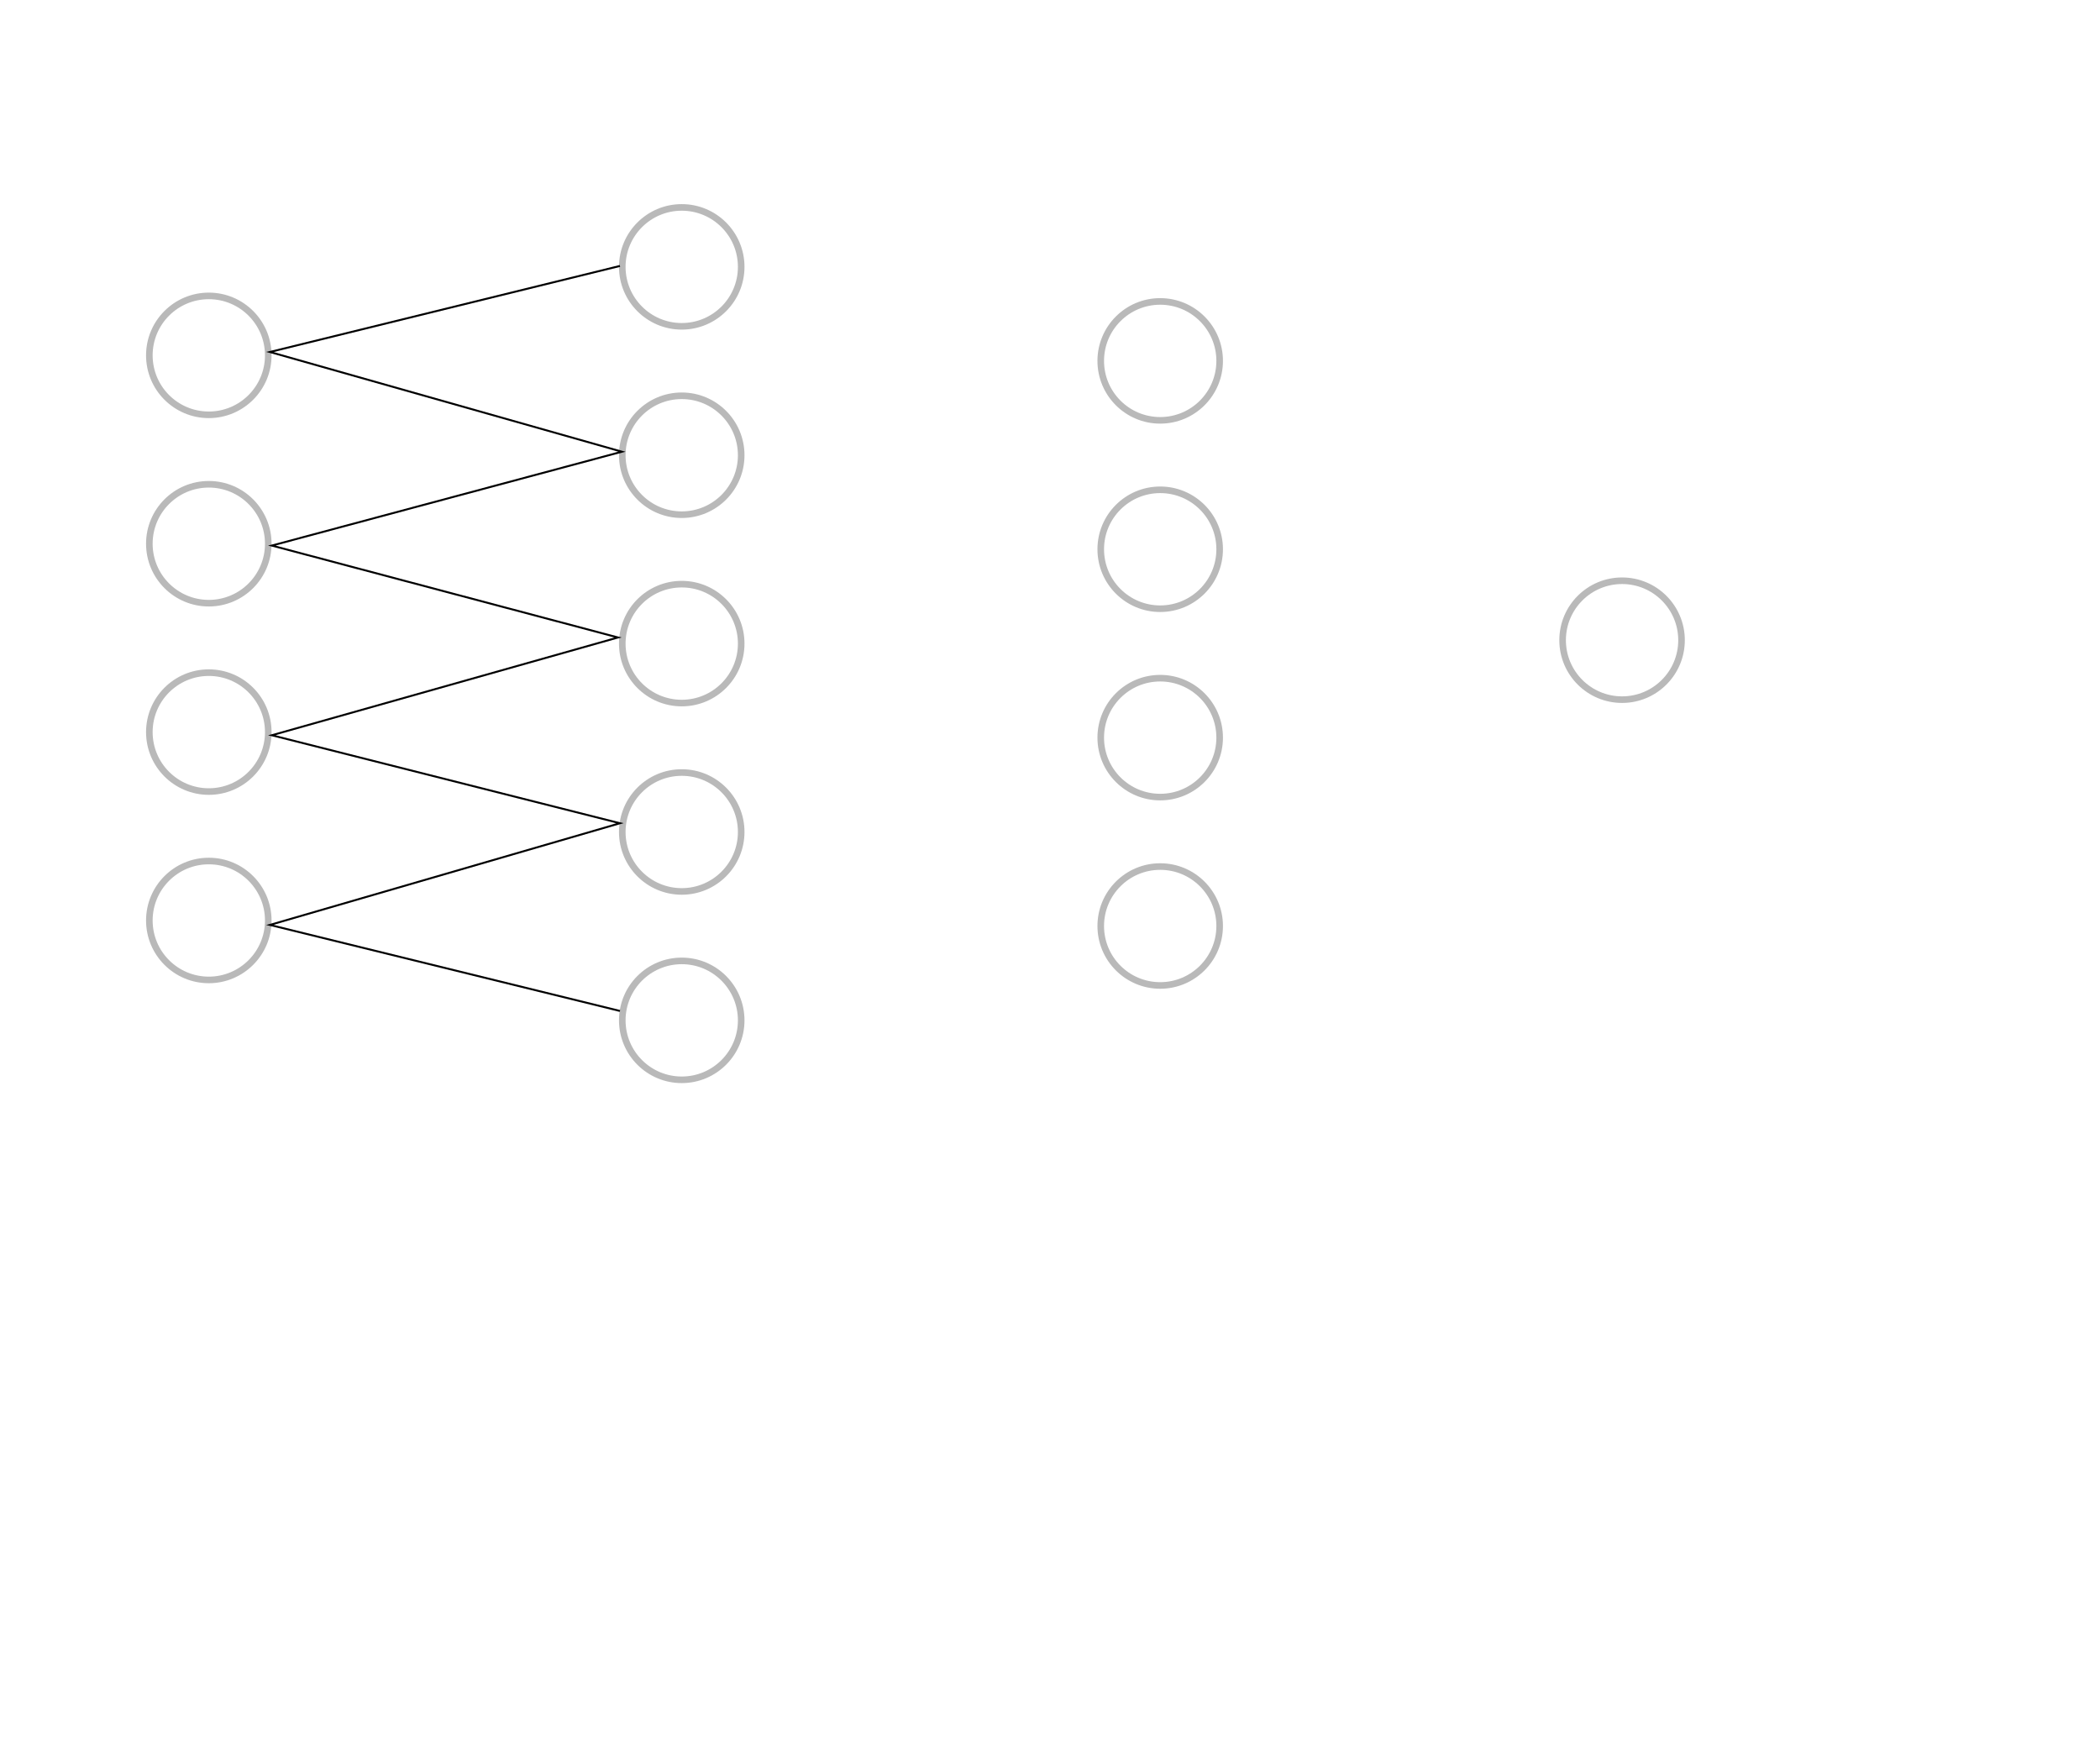
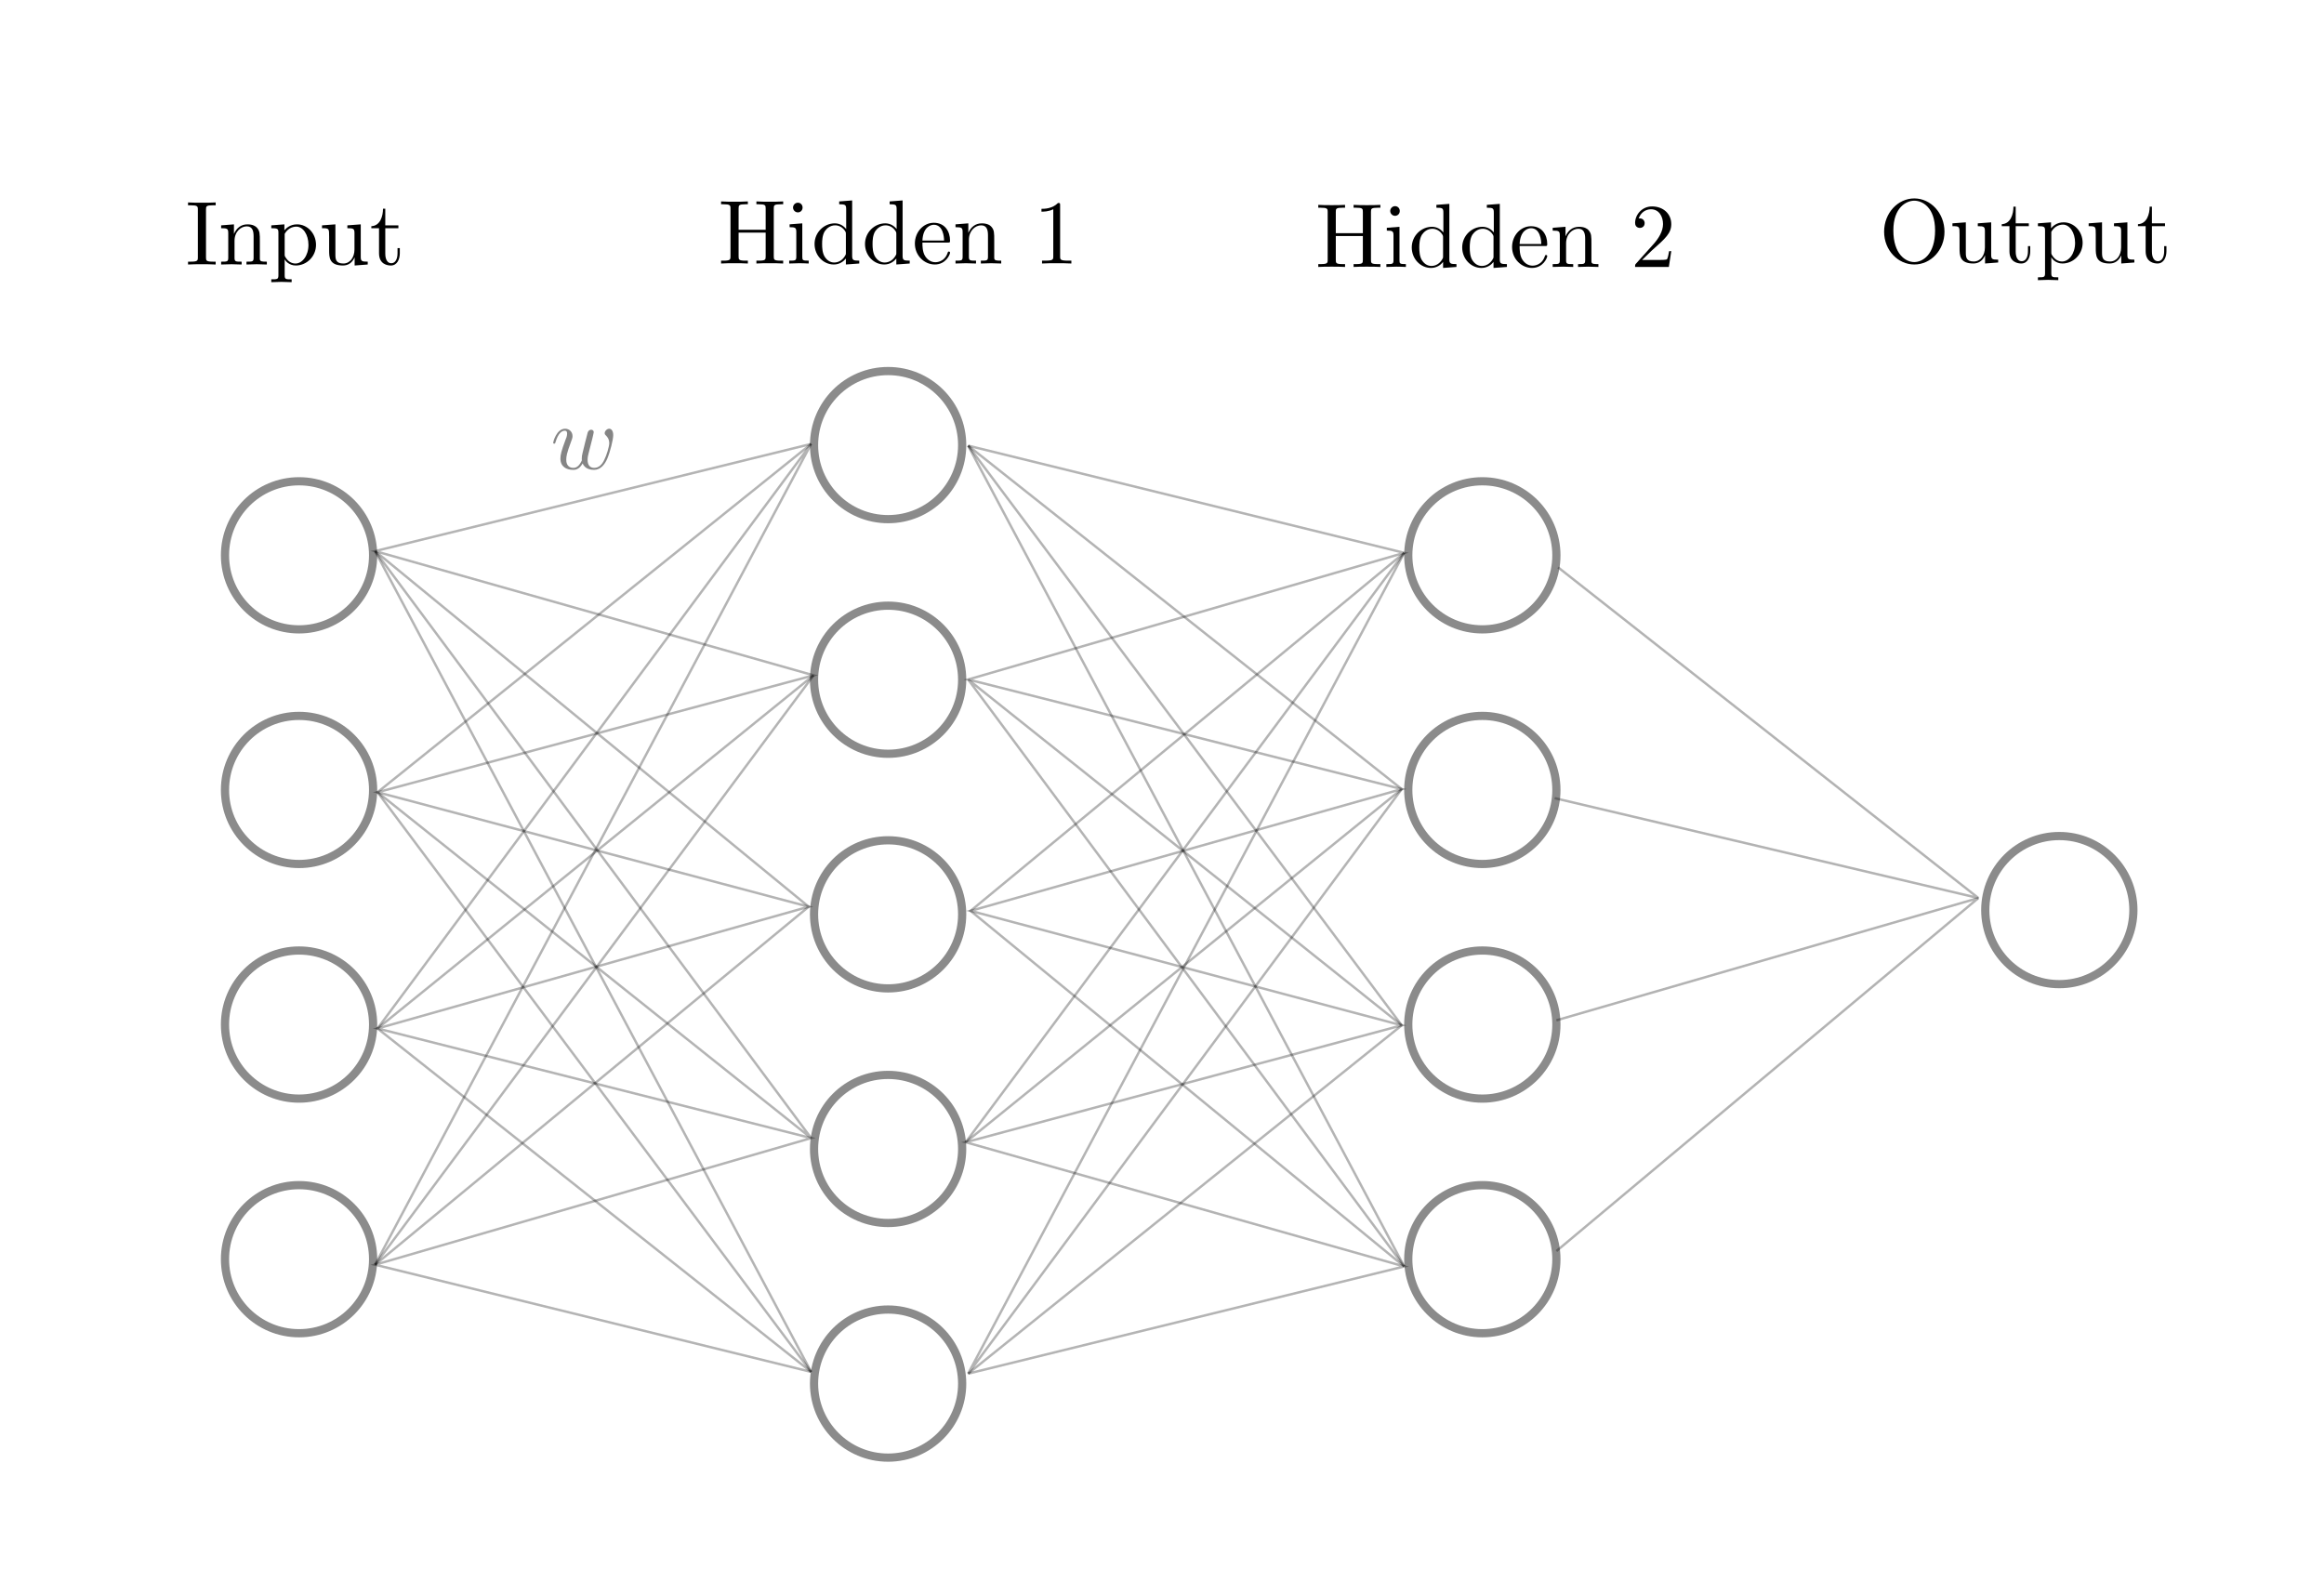
- <svg xmlns="http://www.w3.org/2000/svg" xmlns:xlink="http://www.w3.org/1999/xlink" id="svg8" version="1.1" viewBox="0 0 287 238" height="238mm" width="287mm">
+ <svg xmlns="http://www.w3.org/2000/svg" xmlns:ns2="http://www.iki.fi/pav/software/textext/" xmlns:xlink="http://www.w3.org/1999/xlink" id="svg8" version="1.1" viewBox="0 0 255 175" height="175mm" width="255mm">
  <defs id="defs2" />
-   <g id="layer1">
-     <g id="g881">
-       <circle style="opacity:0.593;fill:none;stroke:#000000;stroke-width:0.9;stroke-miterlimit:4;stroke-dasharray:none;stroke-opacity:0.462;paint-order:markers stroke fill" id="path849" cx="28.537" cy="48.57" r="8.126" />
-       <use x="0" y="0" xlink:href="#path849" transform="translate(0,25.74662)" id="use853" />
-       <use x="0" y="0" xlink:href="#path849" transform="translate(0,51.49323)" id="use855" />
-       <use x="0" y="0" xlink:href="#path849" transform="translate(0,77.23985)" id="use857" />
-     </g>
-     <g transform="translate(21.92262,2.645833)" id="g888">
-       <use x="0" y="0" xlink:href="#path849" id="use851" transform="translate(42.71131,-14.74107)" width="100%" height="100%" />
-       <use height="100%" width="100%" x="0" y="0" xlink:href="#use851" transform="translate(0,25.74662)" id="use861" />
-       <use height="100%" width="100%" x="0" y="0" xlink:href="#use851" transform="translate(0,51.49323)" id="use863" />
-       <use height="100%" width="100%" x="0" y="0" xlink:href="#use851" transform="translate(0,77.23985)" id="use865" />
-       <use height="100%" width="100%" x="0" y="0" xlink:href="#use851" transform="translate(0,102.9865)" id="use867" />
-     </g>
-     <use height="100%" width="100%" transform="translate(100.5417,42.71131)" id="use869" xlink:href="#use859" y="0" x="0" />
-     <g transform="translate(37.41964,4.535714)" id="g894">
-       <use x="0" y="0" xlink:href="#use851" id="use859" transform="translate(49.89286,10.96131)" width="100%" height="100%" />
-       <use height="100%" width="100%" x="0" y="0" xlink:href="#use859" transform="translate(0,25.74662)" id="use871" />
-       <use height="100%" width="100%" x="0" y="0" xlink:href="#use859" transform="translate(0,51.49323)" id="use873" />
-       <use height="100%" width="100%" x="0" y="0" xlink:href="#use859" transform="translate(0,77.23985)" id="use875" />
-     </g>
-     <path id="path898" d="M 84.724,36.349 36.883,48.109 84.992,61.739 37.15,74.568 84.457,87.13 37.15,100.493 84.724,112.52 36.883,126.418 84.724,138.178" style="fill:none;stroke:#000000;stroke-width:0.265px;stroke-linecap:butt;stroke-linejoin:miter;stroke-opacity:1" />
+   <g id="layer1" transform="translate(0,-63)">
+     <g style="stroke:#000000;stroke-opacity:0.769" id="g881" transform="translate(4.276312,75.37001)">
+       <circle style="opacity:0.593;fill:none;stroke:#000000;stroke-width:0.9;stroke-miterlimit:4;stroke-dasharray:none;stroke-opacity:0.769;paint-order:markers stroke fill" id="path849" cx="28.537" cy="48.57" r="8.126" />
+       <use style="stroke:#000000;stroke-opacity:0.769" x="0" y="0" xlink:href="#path849" transform="translate(0,25.74662)" id="use853" width="100%" height="100%" />
+       <use style="stroke:#000000;stroke-opacity:0.769" x="0" y="0" xlink:href="#path849" transform="translate(0,51.49323)" id="use855" width="100%" height="100%" />
+       <use style="stroke:#000000;stroke-opacity:0.769" x="0" y="0" xlink:href="#path849" transform="translate(0,77.23985)" id="use857" width="100%" height="100%" />
+     </g>
+     <g style="stroke:#000000;stroke-opacity:0.769" transform="translate(26.19893,78.01584)" id="g888">
+       <use style="stroke:#000000;stroke-opacity:0.769" x="0" y="0" xlink:href="#path849" id="use851" transform="translate(42.71131,-14.74107)" width="100%" height="100%" />
+       <use style="stroke:#000000;stroke-opacity:0.769" height="100%" width="100%" x="0" y="0" xlink:href="#use851" transform="translate(0,25.74662)" id="use861" />
+       <use style="stroke:#000000;stroke-opacity:0.769" height="100%" width="100%" x="0" y="0" xlink:href="#use851" transform="translate(0,51.49323)" id="use863" />
+       <use style="stroke:#000000;stroke-opacity:0.769" height="100%" width="100%" x="0" y="0" xlink:href="#use851" transform="translate(0,77.23985)" id="use865" />
+       <use style="stroke:#000000;stroke-opacity:0.769" height="100%" width="100%" x="0" y="0" xlink:href="#use851" transform="translate(0,102.9865)" id="use867" />
+     </g>
+     <use style="stroke:#000000;stroke-opacity:0.769" height="100%" width="100%" transform="translate(104.818,118.0813)" id="use869" xlink:href="#use859" y="0" x="0" />
+     <g style="stroke:#000000;stroke-opacity:0.769" transform="translate(41.50697,79.14977)" id="g894">
+       <use style="stroke:#000000;stroke-opacity:0.769" x="0" y="0" xlink:href="#use851" id="use859" transform="translate(49.89286,10.96131)" width="100%" height="100%" />
+       <use style="stroke:#000000;stroke-opacity:0.769" height="100%" width="100%" x="0" y="0" xlink:href="#use859" transform="translate(0,25.74662)" id="use871" />
+       <use style="stroke:#000000;stroke-opacity:0.769" height="100%" width="100%" x="0" y="0" xlink:href="#use859" transform="translate(0,51.49323)" id="use873" />
+       <use style="stroke:#000000;stroke-opacity:0.769" height="100%" width="100%" x="0" y="0" xlink:href="#use859" transform="translate(0,77.23985)" id="use875" />
+     </g>
+     <g style="stroke:#000000;stroke-opacity:0.296" id="g2087" transform="translate(4.276312,75.37001)">
+       <path style="fill:none;stroke:#000000;stroke-width:0.265px;stroke-linecap:butt;stroke-linejoin:miter;stroke-opacity:0.296" d="M 84.724,36.349 36.883,48.109 84.992,61.739 37.15,74.568 84.457,87.13 37.15,100.493 84.724,112.52 36.883,126.418 84.724,138.178" id="path898" />
+       <path style="fill:none;stroke:#000000;stroke-width:0.265px;stroke-linecap:butt;stroke-linejoin:miter;stroke-opacity:0.296" d="M 84.724,36.349 37.15,74.568 84.724,138.178" id="path918" />
+       <path style="fill:none;stroke:#000000;stroke-width:0.265px;stroke-linecap:butt;stroke-linejoin:miter;stroke-opacity:0.296" d="M 84.992,61.739 37.15,100.493 84.724,138.178" id="path920" />
+       <path style="fill:none;stroke:#000000;stroke-width:0.265px;stroke-linecap:butt;stroke-linejoin:miter;stroke-opacity:0.296" d="M 36.883,126.418 84.457,87.13 36.883,48.109" id="path922" />
+       <path style="fill:none;stroke:#000000;stroke-width:0.265px;stroke-linecap:butt;stroke-linejoin:miter;stroke-opacity:0.296" d="M 84.992,61.739 36.883,126.418" id="path924" />
+       <path style="fill:none;stroke:#000000;stroke-width:0.265px;stroke-linecap:butt;stroke-linejoin:miter;stroke-opacity:0.296" d="M 36.883,126.418 84.724,36.349 37.15,100.493" id="path926" />
+       <path style="fill:none;stroke:#000000;stroke-width:0.265px;stroke-linecap:butt;stroke-linejoin:miter;stroke-opacity:0.296" d="M 37.15,74.568 84.724,112.52 36.883,48.109" id="path928" />
+       <path style="fill:none;stroke:#000000;stroke-width:0.265px;stroke-linecap:butt;stroke-linejoin:miter;stroke-opacity:0.296" d="M 84.724,138.178 36.883,48.109" id="path930" />
+     </g>
+     <g style="stroke:#000000;stroke-opacity:0.296" transform="rotate(180,95.47725,125.043)" id="g2105">
+       <path id="path2089" d="M 84.724,36.349 36.883,48.109 84.992,61.739 37.15,74.568 84.457,87.13 37.15,100.493 84.724,112.52 36.883,126.418 84.724,138.178" style="fill:none;stroke:#000000;stroke-width:0.265px;stroke-linecap:butt;stroke-linejoin:miter;stroke-opacity:0.296" />
+       <path id="path2091" d="M 84.724,36.349 37.15,74.568 84.724,138.178" style="fill:none;stroke:#000000;stroke-width:0.265px;stroke-linecap:butt;stroke-linejoin:miter;stroke-opacity:0.296" />
+       <path id="path2093" d="M 84.992,61.739 37.15,100.493 84.724,138.178" style="fill:none;stroke:#000000;stroke-width:0.265px;stroke-linecap:butt;stroke-linejoin:miter;stroke-opacity:0.296" />
+       <path id="path2095" d="M 36.883,126.418 84.457,87.13 36.883,48.109" style="fill:none;stroke:#000000;stroke-width:0.265px;stroke-linecap:butt;stroke-linejoin:miter;stroke-opacity:0.296" />
+       <path id="path2097" d="M 84.992,61.739 36.883,126.418" style="fill:none;stroke:#000000;stroke-width:0.265px;stroke-linecap:butt;stroke-linejoin:miter;stroke-opacity:0.296" />
+       <path id="path2099" d="M 36.883,126.418 84.724,36.349 37.15,100.493" style="fill:none;stroke:#000000;stroke-width:0.265px;stroke-linecap:butt;stroke-linejoin:miter;stroke-opacity:0.296" />
+       <path id="path2101" d="M 37.15,74.568 84.724,112.52 36.883,48.109" style="fill:none;stroke:#000000;stroke-width:0.265px;stroke-linecap:butt;stroke-linejoin:miter;stroke-opacity:0.296" />
+       <path id="path2103" d="M 84.724,138.178 36.883,48.109" style="fill:none;stroke:#000000;stroke-width:0.265px;stroke-linecap:butt;stroke-linejoin:miter;stroke-opacity:0.296" />
+     </g>
+     <g style="stroke:#000000;stroke-opacity:0.3" id="g2113" transform="translate(4.276312,75.37001)">
+       <path style="fill:none;stroke:#000000;stroke-width:0.265px;stroke-linecap:butt;stroke-linejoin:miter;stroke-opacity:0.3" d="M 166.688,49.893 212.801,86.179 166.31,75.217" id="path2107" />
+       <path style="fill:none;stroke:#000000;stroke-width:0.265px;stroke-linecap:butt;stroke-linejoin:miter;stroke-opacity:0.3" d="M 166.499,99.597 212.801,86.179 166.499,124.921" id="path2109" />
+     </g>
+     <g id="g2681" ns2:preamble="" ns2:text="Input" transform="translate(-203.079,-42.73856)">
+       <defs id="defs2666">
+         <g id="g2664">
+           <symbol id="textext-044ca1f3-0" overflow="visible" style="overflow:visible">
+             <path id="path2646" d="" style="stroke:none" />
+           </symbol>
+           <symbol id="textext-044ca1f3-1" overflow="visible" style="overflow:visible">
+             <path id="path2649" d="M 2.25,-6.031 C 2.25,-6.391 2.266,-6.5 3.062,-6.5 h 0.25 v -0.312 c -0.344,0.031 -1.125,0.031 -1.516,0.031 -0.375,0 -1.172,0 -1.516,-0.031 V -6.5 h 0.25 c 0.797,0 0.828,0.109 0.828,0.469 v 5.25 c 0,0.359 -0.031,0.469 -0.828,0.469 h -0.25 V 0 c 0.344,-0.031 1.141,-0.031 1.516,-0.031 0.391,0 1.172,0 1.516,0.031 v -0.312 h -0.25 C 2.266,-0.312 2.25,-0.422 2.25,-0.781 Z m 0,0" style="stroke:none" />
+           </symbol>
+           <symbol id="textext-044ca1f3-2" overflow="visible" style="overflow:visible">
+             <path id="path2652" d="M 1.094,-3.422 V -0.75 c 0,0.438 -0.109,0.438 -0.781,0.438 V 0 c 0.359,-0.016 0.859,-0.031 1.141,-0.031 0.25,0 0.766,0.016 1.109,0.031 v -0.312 c -0.672,0 -0.781,0 -0.781,-0.438 V -2.594 C 1.781,-3.625 2.5,-4.188 3.125,-4.188 c 0.641,0 0.75,0.531 0.75,1.109 V -0.75 c 0,0.438 -0.109,0.438 -0.781,0.438 V 0 c 0.344,-0.016 0.859,-0.031 1.125,-0.031 0.25,0 0.781,0.016 1.109,0.031 v -0.312 c -0.516,0 -0.766,0 -0.766,-0.297 v -1.906 c 0,-0.859 0,-1.156 -0.312,-1.516 -0.141,-0.172 -0.469,-0.375 -1.047,-0.375 C 2.469,-4.406 2,-3.984 1.719,-3.359 V -4.406 L 0.312,-4.297 v 0.312 c 0.703,0 0.781,0.062 0.781,0.562 z m 0,0" style="stroke:none" />
+           </symbol>
+           <symbol id="textext-044ca1f3-3" overflow="visible" style="overflow:visible">
+             <path id="path2655" d="m 1.719,-3.75 v -0.656 l -1.438,0.109 v 0.312 c 0.703,0 0.781,0.062 0.781,0.5 v 4.656 C 1.062,1.625 0.953,1.625 0.281,1.625 V 1.938 C 0.625,1.922 1.141,1.906 1.391,1.906 c 0.281,0 0.781,0.016 1.125,0.031 V 1.625 C 1.859,1.625 1.75,1.625 1.75,1.172 V -0.594 c 0.047,0.172 0.469,0.703 1.219,0.703 1.188,0 2.219,-0.984 2.219,-2.266 0,-1.266 -0.953,-2.25 -2.078,-2.25 -0.781,0 -1.203,0.438 -1.391,0.656 z M 1.75,-1.141 v -2.219 C 2.031,-3.875 2.516,-4.156 3.031,-4.156 c 0.734,0 1.328,0.875 1.328,2 0,1.203 -0.688,2.047 -1.422,2.047 -0.406,0 -0.781,-0.203 -1.047,-0.609 C 1.75,-0.922 1.75,-0.938 1.75,-1.141 Z m 0,0" style="stroke:none" />
+           </symbol>
+           <symbol id="textext-044ca1f3-4" overflow="visible" style="overflow:visible">
+             <path id="path2658" d="M 3.891,-0.781 V 0.109 L 5.328,0 V -0.312 C 4.641,-0.312 4.562,-0.375 4.562,-0.875 v -3.531 l -1.469,0.109 v 0.312 c 0.688,0 0.781,0.062 0.781,0.562 v 1.766 c 0,0.875 -0.484,1.547 -1.219,1.547 -0.828,0 -0.875,-0.469 -0.875,-0.984 v -3.312 L 0.312,-4.297 v 0.312 c 0.781,0 0.781,0.031 0.781,0.906 v 1.5 c 0,0.781 0,1.688 1.516,1.688 0.562,0 1,-0.281 1.281,-0.891 z m 0,0" style="stroke:none" />
+           </symbol>
+           <symbol id="textext-044ca1f3-5" overflow="visible" style="overflow:visible">
+             <path id="path2661" d="m 1.719,-3.984 h 1.438 v -0.312 H 1.719 V -6.125 h -0.25 c 0,0.812 -0.297,1.875 -1.281,1.922 v 0.219 h 0.844 v 2.75 c 0,1.219 0.938,1.344 1.297,1.344 0.703,0 0.984,-0.703 0.984,-1.344 v -0.562 h -0.25 V -1.25 c 0,0.734 -0.297,1.109 -0.672,1.109 -0.672,0 -0.672,-0.906 -0.672,-1.078 z m 0,0" style="stroke:none" />
+           </symbol>
+         </g>
+       </defs>
+       <g id="textext-044ca1f3-6">
+         <g id="g2678" style="fill:#000000;fill-opacity:1">
+           <use id="use2668" y="134.765" x="223.432" xlink:href="#textext-044ca1f3-1" width="100%" height="100%" />
+           <use id="use2670" y="134.765" x="227.03" xlink:href="#textext-044ca1f3-2" width="100%" height="100%" />
+           <use id="use2672" y="134.765" x="232.565" xlink:href="#textext-044ca1f3-3" width="100%" height="100%" />
+           <use id="use2674" y="134.765" x="238.1" xlink:href="#textext-044ca1f3-4" width="100%" height="100%" />
+           <use id="use2676" y="134.765" x="243.635" xlink:href="#textext-044ca1f3-5" width="100%" height="100%" />
+         </g>
+       </g>
+     </g>
+     <g id="g2816" ns2:preamble="" ns2:text="Hidden 1" transform="translate(-144.6387,-42.84927)">
+       <defs id="defs2795">
+         <g id="g2793">
+           <symbol id="textext-70157564-0" overflow="visible" style="overflow:visible">
+             <path id="path2772" d="" style="stroke:none" />
+           </symbol>
+           <symbol id="textext-70157564-1" overflow="visible" style="overflow:visible">
+             <path id="path2775" d="M 6.109,-6.031 C 6.109,-6.391 6.125,-6.5 6.891,-6.5 h 0.25 v -0.312 c -0.359,0.031 -1.094,0.031 -1.469,0.031 -0.375,0 -1.125,0 -1.469,-0.031 V -6.5 H 4.438 c 0.766,0 0.781,0.109 0.781,0.469 v 2.328 H 2.25 V -6.031 C 2.25,-6.391 2.266,-6.5 3.031,-6.5 h 0.234 v -0.312 c -0.344,0.031 -1.078,0.031 -1.469,0.031 -0.375,0 -1.125,0 -1.469,-0.031 V -6.5 H 0.562 c 0.766,0 0.797,0.109 0.797,0.469 v 5.25 c 0,0.359 -0.031,0.469 -0.797,0.469 H 0.328 V 0 c 0.344,-0.031 1.094,-0.031 1.469,-0.031 0.375,0 1.125,0 1.469,0.031 V -0.312 H 3.031 C 2.266,-0.312 2.25,-0.422 2.25,-0.781 v -2.609 h 2.969 v 2.609 c 0,0.359 -0.016,0.469 -0.781,0.469 H 4.203 V 0 c 0.344,-0.031 1.078,-0.031 1.453,-0.031 0.391,0 1.125,0 1.484,0.031 v -0.312 h -0.25 c -0.766,0 -0.781,-0.109 -0.781,-0.469 z m 0,0" style="stroke:none" />
+           </symbol>
+           <symbol id="textext-70157564-2" overflow="visible" style="overflow:visible">
+             <path id="path2778" d="M 1.766,-4.406 0.375,-4.297 v 0.312 c 0.641,0 0.734,0.062 0.734,0.547 V -0.75 c 0,0.438 -0.109,0.438 -0.781,0.438 V 0 C 0.641,-0.016 1.188,-0.031 1.422,-0.031 1.781,-0.031 2.125,-0.016 2.469,0 v -0.312 c -0.672,0 -0.703,-0.047 -0.703,-0.438 z m 0.031,-1.734 c 0,-0.312 -0.234,-0.531 -0.516,-0.531 -0.312,0 -0.531,0.266 -0.531,0.531 0,0.266 0.219,0.531 0.531,0.531 0.281,0 0.516,-0.219 0.516,-0.531 z m 0,0" style="stroke:none" />
+           </symbol>
+           <symbol id="textext-70157564-3" overflow="visible" style="overflow:visible">
+             <path id="path2781" d="m 3.781,-0.547 v 0.656 L 5.25,0 v -0.312 c -0.688,0 -0.781,-0.062 -0.781,-0.562 V -6.922 L 3.047,-6.812 V -6.5 c 0.688,0 0.766,0.062 0.766,0.562 v 2.156 c -0.281,-0.359 -0.719,-0.625 -1.25,-0.625 -1.172,0 -2.219,0.984 -2.219,2.266 0,1.266 0.969,2.25 2.109,2.25 0.641,0 1.078,-0.344 1.328,-0.656 z m 0,-2.672 v 2.047 c 0,0.172 0,0.188 -0.109,0.359 C 3.375,-0.328 2.938,-0.109 2.5,-0.109 2.047,-0.109 1.688,-0.375 1.453,-0.75 1.203,-1.156 1.172,-1.719 1.172,-2.141 1.172,-2.5 1.188,-3.094 1.469,-3.547 1.688,-3.859 2.062,-4.188 2.609,-4.188 c 0.344,0 0.766,0.156 1.062,0.594 0.109,0.172 0.109,0.188 0.109,0.375 z m 0,0" style="stroke:none" />
+           </symbol>
+           <symbol id="textext-70157564-4" overflow="visible" style="overflow:visible">
+             <path id="path2784" d="M 1.109,-2.516 C 1.172,-4 2.016,-4.25 2.359,-4.25 c 1.016,0 1.125,1.344 1.125,1.734 z m 0,0.219 h 2.781 c 0.219,0 0.25,0 0.25,-0.219 0,-0.984 -0.547,-1.953 -1.781,-1.953 -1.156,0 -2.078,1.031 -2.078,2.281 0,1.328 1.047,2.297 2.188,2.297 C 3.688,0.109 4.141,-1 4.141,-1.188 4.141,-1.281 4.062,-1.312 4,-1.312 c -0.078,0 -0.109,0.062 -0.125,0.141 -0.344,1.031 -1.25,1.031 -1.344,1.031 -0.5,0 -0.891,-0.297 -1.125,-0.672 -0.297,-0.469 -0.297,-1.125 -0.297,-1.484 z m 0,0" style="stroke:none" />
+           </symbol>
+           <symbol id="textext-70157564-5" overflow="visible" style="overflow:visible">
+             <path id="path2787" d="M 1.094,-3.422 V -0.75 c 0,0.438 -0.109,0.438 -0.781,0.438 V 0 c 0.359,-0.016 0.859,-0.031 1.141,-0.031 0.25,0 0.766,0.016 1.109,0.031 v -0.312 c -0.672,0 -0.781,0 -0.781,-0.438 V -2.594 C 1.781,-3.625 2.5,-4.188 3.125,-4.188 c 0.641,0 0.75,0.531 0.75,1.109 V -0.75 c 0,0.438 -0.109,0.438 -0.781,0.438 V 0 c 0.344,-0.016 0.859,-0.031 1.125,-0.031 0.25,0 0.781,0.016 1.109,0.031 v -0.312 c -0.516,0 -0.766,0 -0.766,-0.297 v -1.906 c 0,-0.859 0,-1.156 -0.312,-1.516 -0.141,-0.172 -0.469,-0.375 -1.047,-0.375 C 2.469,-4.406 2,-3.984 1.719,-3.359 V -4.406 L 0.312,-4.297 v 0.312 c 0.703,0 0.781,0.062 0.781,0.562 z m 0,0" style="stroke:none" />
+           </symbol>
+           <symbol id="textext-70157564-6" overflow="visible" style="overflow:visible">
+             <path id="path2790" d="m 2.938,-6.375 c 0,-0.25 0,-0.266 -0.234,-0.266 C 2.078,-6 1.203,-6 0.891,-6 v 0.312 c 0.203,0 0.781,0 1.297,-0.266 v 5.172 c 0,0.359 -0.031,0.469 -0.922,0.469 h -0.312 V 0 c 0.344,-0.031 1.203,-0.031 1.609,-0.031 0.391,0 1.266,0 1.609,0.031 v -0.312 h -0.312 c -0.906,0 -0.922,-0.109 -0.922,-0.469 z m 0,0" style="stroke:none" />
+           </symbol>
+         </g>
+       </defs>
+       <g id="textext-70157564-7">
+         <g id="g2809" style="fill:#000000;fill-opacity:1">
+           <use id="use2797" y="134.765" x="223.432" xlink:href="#textext-70157564-1" width="100%" height="100%" />
+           <use id="use2799" y="134.765" x="230.904" xlink:href="#textext-70157564-2" width="100%" height="100%" />
+           <use id="use2801" y="134.765" x="233.672" xlink:href="#textext-70157564-3" width="100%" height="100%" />
+           <use id="use2803" y="134.765" x="239.207" xlink:href="#textext-70157564-3" width="100%" height="100%" />
+           <use id="use2805" y="134.765" x="244.742" xlink:href="#textext-70157564-4" width="100%" height="100%" />
+           <use id="use2807" y="134.765" x="249.169" xlink:href="#textext-70157564-5" width="100%" height="100%" />
+         </g>
+         <g id="g2813" style="fill:#000000;fill-opacity:1">
+           <use id="use2811" y="134.765" x="258.022" xlink:href="#textext-70157564-6" width="100%" height="100%" />
+         </g>
+       </g>
+     </g>
+     <g id="g2983" ns2:preamble="" ns2:text="Hidden 2" transform="translate(-79.11178,-42.47129)">
+       <defs id="defs2962">
+         <g id="g2960">
+           <symbol id="textext-8ba59214-0" overflow="visible" style="overflow:visible">
+             <path id="path2939" d="" style="stroke:none" />
+           </symbol>
+           <symbol id="textext-8ba59214-1" overflow="visible" style="overflow:visible">
+             <path id="path2942" d="M 6.109,-6.031 C 6.109,-6.391 6.125,-6.5 6.891,-6.5 h 0.25 v -0.312 c -0.359,0.031 -1.094,0.031 -1.469,0.031 -0.375,0 -1.125,0 -1.469,-0.031 V -6.5 H 4.438 c 0.766,0 0.781,0.109 0.781,0.469 v 2.328 H 2.25 V -6.031 C 2.25,-6.391 2.266,-6.5 3.031,-6.5 h 0.234 v -0.312 c -0.344,0.031 -1.078,0.031 -1.469,0.031 -0.375,0 -1.125,0 -1.469,-0.031 V -6.5 H 0.562 c 0.766,0 0.797,0.109 0.797,0.469 v 5.25 c 0,0.359 -0.031,0.469 -0.797,0.469 H 0.328 V 0 c 0.344,-0.031 1.094,-0.031 1.469,-0.031 0.375,0 1.125,0 1.469,0.031 V -0.312 H 3.031 C 2.266,-0.312 2.25,-0.422 2.25,-0.781 v -2.609 h 2.969 v 2.609 c 0,0.359 -0.016,0.469 -0.781,0.469 H 4.203 V 0 c 0.344,-0.031 1.078,-0.031 1.453,-0.031 0.391,0 1.125,0 1.484,0.031 v -0.312 h -0.25 c -0.766,0 -0.781,-0.109 -0.781,-0.469 z m 0,0" style="stroke:none" />
+           </symbol>
+           <symbol id="textext-8ba59214-2" overflow="visible" style="overflow:visible">
+             <path id="path2945" d="M 1.766,-4.406 0.375,-4.297 v 0.312 c 0.641,0 0.734,0.062 0.734,0.547 V -0.75 c 0,0.438 -0.109,0.438 -0.781,0.438 V 0 C 0.641,-0.016 1.188,-0.031 1.422,-0.031 1.781,-0.031 2.125,-0.016 2.469,0 v -0.312 c -0.672,0 -0.703,-0.047 -0.703,-0.438 z m 0.031,-1.734 c 0,-0.312 -0.234,-0.531 -0.516,-0.531 -0.312,0 -0.531,0.266 -0.531,0.531 0,0.266 0.219,0.531 0.531,0.531 0.281,0 0.516,-0.219 0.516,-0.531 z m 0,0" style="stroke:none" />
+           </symbol>
+           <symbol id="textext-8ba59214-3" overflow="visible" style="overflow:visible">
+             <path id="path2948" d="m 3.781,-0.547 v 0.656 L 5.25,0 v -0.312 c -0.688,0 -0.781,-0.062 -0.781,-0.562 V -6.922 L 3.047,-6.812 V -6.5 c 0.688,0 0.766,0.062 0.766,0.562 v 2.156 c -0.281,-0.359 -0.719,-0.625 -1.25,-0.625 -1.172,0 -2.219,0.984 -2.219,2.266 0,1.266 0.969,2.25 2.109,2.25 0.641,0 1.078,-0.344 1.328,-0.656 z m 0,-2.672 v 2.047 c 0,0.172 0,0.188 -0.109,0.359 C 3.375,-0.328 2.938,-0.109 2.5,-0.109 2.047,-0.109 1.688,-0.375 1.453,-0.75 1.203,-1.156 1.172,-1.719 1.172,-2.141 1.172,-2.5 1.188,-3.094 1.469,-3.547 1.688,-3.859 2.062,-4.188 2.609,-4.188 c 0.344,0 0.766,0.156 1.062,0.594 0.109,0.172 0.109,0.188 0.109,0.375 z m 0,0" style="stroke:none" />
+           </symbol>
+           <symbol id="textext-8ba59214-4" overflow="visible" style="overflow:visible">
+             <path id="path2951" d="M 1.109,-2.516 C 1.172,-4 2.016,-4.25 2.359,-4.25 c 1.016,0 1.125,1.344 1.125,1.734 z m 0,0.219 h 2.781 c 0.219,0 0.25,0 0.25,-0.219 0,-0.984 -0.547,-1.953 -1.781,-1.953 -1.156,0 -2.078,1.031 -2.078,2.281 0,1.328 1.047,2.297 2.188,2.297 C 3.688,0.109 4.141,-1 4.141,-1.188 4.141,-1.281 4.062,-1.312 4,-1.312 c -0.078,0 -0.109,0.062 -0.125,0.141 -0.344,1.031 -1.25,1.031 -1.344,1.031 -0.5,0 -0.891,-0.297 -1.125,-0.672 -0.297,-0.469 -0.297,-1.125 -0.297,-1.484 z m 0,0" style="stroke:none" />
+           </symbol>
+           <symbol id="textext-8ba59214-5" overflow="visible" style="overflow:visible">
+             <path id="path2954" d="M 1.094,-3.422 V -0.75 c 0,0.438 -0.109,0.438 -0.781,0.438 V 0 c 0.359,-0.016 0.859,-0.031 1.141,-0.031 0.25,0 0.766,0.016 1.109,0.031 v -0.312 c -0.672,0 -0.781,0 -0.781,-0.438 V -2.594 C 1.781,-3.625 2.5,-4.188 3.125,-4.188 c 0.641,0 0.75,0.531 0.75,1.109 V -0.75 c 0,0.438 -0.109,0.438 -0.781,0.438 V 0 c 0.344,-0.016 0.859,-0.031 1.125,-0.031 0.25,0 0.781,0.016 1.109,0.031 v -0.312 c -0.516,0 -0.766,0 -0.766,-0.297 v -1.906 c 0,-0.859 0,-1.156 -0.312,-1.516 -0.141,-0.172 -0.469,-0.375 -1.047,-0.375 C 2.469,-4.406 2,-3.984 1.719,-3.359 V -4.406 L 0.312,-4.297 v 0.312 c 0.703,0 0.781,0.062 0.781,0.562 z m 0,0" style="stroke:none" />
+           </symbol>
+           <symbol id="textext-8ba59214-6" overflow="visible" style="overflow:visible">
+             <path id="path2957" d="m 1.266,-0.766 1.062,-1.031 c 1.547,-1.375 2.141,-1.906 2.141,-2.906 0,-1.141 -0.891,-1.938 -2.109,-1.938 -1.125,0 -1.859,0.922 -1.859,1.812 0,0.547 0.5,0.547 0.531,0.547 0.172,0 0.516,-0.109 0.516,-0.531 0,-0.25 -0.188,-0.516 -0.531,-0.516 -0.078,0 -0.094,0 -0.125,0.016 0.219,-0.656 0.766,-1.016 1.344,-1.016 0.906,0 1.328,0.812 1.328,1.625 C 3.562,-3.906 3.078,-3.125 2.516,-2.5 l -1.906,2.125 C 0.5,-0.266 0.5,-0.234 0.5,0 H 4.203 L 4.469,-1.734 H 4.234 C 4.172,-1.438 4.109,-1 4,-0.844 3.938,-0.766 3.281,-0.766 3.062,-0.766 Z m 0,0" style="stroke:none" />
+           </symbol>
+         </g>
+       </defs>
+       <g id="textext-8ba59214-7">
+         <g id="g2976" style="fill:#000000;fill-opacity:1">
+           <use id="use2964" y="134.765" x="223.432" xlink:href="#textext-8ba59214-1" width="100%" height="100%" />
+           <use id="use2966" y="134.765" x="230.904" xlink:href="#textext-8ba59214-2" width="100%" height="100%" />
+           <use id="use2968" y="134.765" x="233.672" xlink:href="#textext-8ba59214-3" width="100%" height="100%" />
+           <use id="use2970" y="134.765" x="239.207" xlink:href="#textext-8ba59214-3" width="100%" height="100%" />
+           <use id="use2972" y="134.765" x="244.742" xlink:href="#textext-8ba59214-4" width="100%" height="100%" />
+           <use id="use2974" y="134.765" x="249.169" xlink:href="#textext-8ba59214-5" width="100%" height="100%" />
+         </g>
+         <g id="g2980" style="fill:#000000;fill-opacity:1">
+           <use id="use2978" y="134.765" x="258.022" xlink:href="#textext-8ba59214-6" width="100%" height="100%" />
+         </g>
+       </g>
+     </g>
+     <g id="g3167" ns2:preamble="" ns2:text="Output" transform="translate(-17.26181,-42.95998)">
+       <defs id="defs3150">
+         <g id="g3148">
+           <symbol id="textext-35ec8081-0" overflow="visible" style="overflow:visible">
+             <path id="path3133" d="" style="stroke:none" />
+           </symbol>
+           <symbol id="textext-35ec8081-1" overflow="visible" style="overflow:visible">
+             <path id="path3136" d="m 7.188,-3.375 c 0,-2.031 -1.5,-3.656 -3.312,-3.656 -1.797,0 -3.312,1.594 -3.312,3.656 0,2.047 1.531,3.594 3.312,3.594 1.812,0 3.312,-1.578 3.312,-3.594 z M 3.875,-0.047 c -0.953,0 -2.297,-0.875 -2.297,-3.469 0,-2.578 1.469,-3.266 2.297,-3.266 0.859,0 2.281,0.703 2.281,3.266 0,2.641 -1.359,3.469 -2.281,3.469 z m 0,0" style="stroke:none" />
+           </symbol>
+           <symbol id="textext-35ec8081-2" overflow="visible" style="overflow:visible">
+             <path id="path3139" d="M 3.891,-0.781 V 0.109 L 5.328,0 V -0.312 C 4.641,-0.312 4.562,-0.375 4.562,-0.875 v -3.531 l -1.469,0.109 v 0.312 c 0.688,0 0.781,0.062 0.781,0.562 v 1.766 c 0,0.875 -0.484,1.547 -1.219,1.547 -0.828,0 -0.875,-0.469 -0.875,-0.984 v -3.312 L 0.312,-4.297 v 0.312 c 0.781,0 0.781,0.031 0.781,0.906 v 1.5 c 0,0.781 0,1.688 1.516,1.688 0.562,0 1,-0.281 1.281,-0.891 z m 0,0" style="stroke:none" />
+           </symbol>
+           <symbol id="textext-35ec8081-3" overflow="visible" style="overflow:visible">
+             <path id="path3142" d="m 1.719,-3.984 h 1.438 v -0.312 H 1.719 V -6.125 h -0.25 c 0,0.812 -0.297,1.875 -1.281,1.922 v 0.219 h 0.844 v 2.75 c 0,1.219 0.938,1.344 1.297,1.344 0.703,0 0.984,-0.703 0.984,-1.344 v -0.562 h -0.25 V -1.25 c 0,0.734 -0.297,1.109 -0.672,1.109 -0.672,0 -0.672,-0.906 -0.672,-1.078 z m 0,0" style="stroke:none" />
+           </symbol>
+           <symbol id="textext-35ec8081-4" overflow="visible" style="overflow:visible">
+             <path id="path3145" d="m 1.719,-3.75 v -0.656 l -1.438,0.109 v 0.312 c 0.703,0 0.781,0.062 0.781,0.5 v 4.656 C 1.062,1.625 0.953,1.625 0.281,1.625 V 1.938 C 0.625,1.922 1.141,1.906 1.391,1.906 c 0.281,0 0.781,0.016 1.125,0.031 V 1.625 C 1.859,1.625 1.75,1.625 1.75,1.172 V -0.594 c 0.047,0.172 0.469,0.703 1.219,0.703 1.188,0 2.219,-0.984 2.219,-2.266 0,-1.266 -0.953,-2.25 -2.078,-2.25 -0.781,0 -1.203,0.438 -1.391,0.656 z M 1.75,-1.141 v -2.219 C 2.031,-3.875 2.516,-4.156 3.031,-4.156 c 0.734,0 1.328,0.875 1.328,2 0,1.203 -0.688,2.047 -1.422,2.047 -0.406,0 -0.781,-0.203 -1.047,-0.609 C 1.75,-0.922 1.75,-0.938 1.75,-1.141 Z m 0,0" style="stroke:none" />
+           </symbol>
+         </g>
+       </defs>
+       <g id="textext-35ec8081-5">
+         <g id="g3164" style="fill:#000000;fill-opacity:1">
+           <use id="use3152" y="134.765" x="223.432" xlink:href="#textext-35ec8081-1" width="100%" height="100%" />
+           <use id="use3154" y="134.765" x="231.181" xlink:href="#textext-35ec8081-2" width="100%" height="100%" />
+           <use id="use3156" y="134.765" x="236.716" xlink:href="#textext-35ec8081-3" width="100%" height="100%" />
+           <use id="use3158" y="134.765" x="240.591" xlink:href="#textext-35ec8081-4" width="100%" height="100%" />
+           <use id="use3160" y="134.765" x="246.126" xlink:href="#textext-35ec8081-2" width="100%" height="100%" />
+           <use id="use3162" y="134.765" x="251.661" xlink:href="#textext-35ec8081-3" width="100%" height="100%" />
+         </g>
+       </g>
+     </g>
+     <g id="g3347" ns2:preamble="" ns2:text="$w$" transform="translate(-163.0344,-20.31248)" style="fill:#000000;fill-opacity:0.478">
+       <defs id="defs3340">
+         <g id="g3338">
+           <symbol id="textext-b11ceaba-0" overflow="visible" style="overflow:visible">
+             <path id="path3332" d="" style="stroke:none" />
+           </symbol>
+           <symbol id="textext-b11ceaba-1" overflow="visible" style="overflow:visible">
+             <path id="path3335" d="M 4.609,-3.375 C 4.656,-3.594 4.75,-3.969 4.75,-4.031 c 0,-0.172 -0.141,-0.266 -0.281,-0.266 -0.125,0 -0.297,0.078 -0.375,0.281 -0.031,0.062 -0.5,1.969 -0.562,2.234 C 3.453,-1.484 3.438,-1.312 3.438,-1.125 c 0,0.109 0,0.125 0.016,0.172 -0.234,0.531 -0.531,0.844 -0.922,0.844 -0.797,0 -0.797,-0.734 -0.797,-0.906 0,-0.312 0.047,-0.703 0.516,-1.938 0.109,-0.297 0.172,-0.438 0.172,-0.641 0,-0.438 -0.328,-0.812 -0.812,-0.812 -0.953,0 -1.312,1.453 -1.312,1.531 0,0.109 0.094,0.109 0.109,0.109 0.109,0 0.109,-0.031 0.156,-0.188 C 0.844,-3.875 1.219,-4.188 1.578,-4.188 c 0.094,0 0.25,0.016 0.25,0.328 0,0.25 -0.109,0.531 -0.188,0.703 -0.438,1.172 -0.547,1.625 -0.547,2.016 0,0.906 0.656,1.25 1.406,1.25 0.172,0 0.641,0 1.031,-0.703 0.266,0.641 0.953,0.703 1.25,0.703 0.75,0 1.188,-0.625 1.453,-1.219 0.328,-0.781 0.656,-2.125 0.656,-2.594 0,-0.547 -0.266,-0.703 -0.438,-0.703 -0.25,0 -0.5,0.266 -0.5,0.484 0,0.125 0.062,0.188 0.141,0.266 0.109,0.109 0.359,0.359 0.359,0.844 0,0.344 -0.281,1.312 -0.547,1.828 -0.25,0.531 -0.609,0.875 -1.094,0.875 -0.469,0 -0.734,-0.297 -0.734,-0.875 0,-0.266 0.062,-0.578 0.109,-0.719 z m 0,0" style="stroke:none" />
+           </symbol>
+         </g>
+       </defs>
+       <g id="textext-b11ceaba-2" style="fill:#000000;fill-opacity:0.478">
+         <g id="g3344" style="fill:#000000;fill-opacity:0.478">
+           <use id="use3342" y="134.765" x="223.432" xlink:href="#textext-b11ceaba-1" width="100%" height="100%" style="fill:#000000;fill-opacity:0.478" />
+         </g>
+       </g>
+     </g>
  </g>
</svg>
